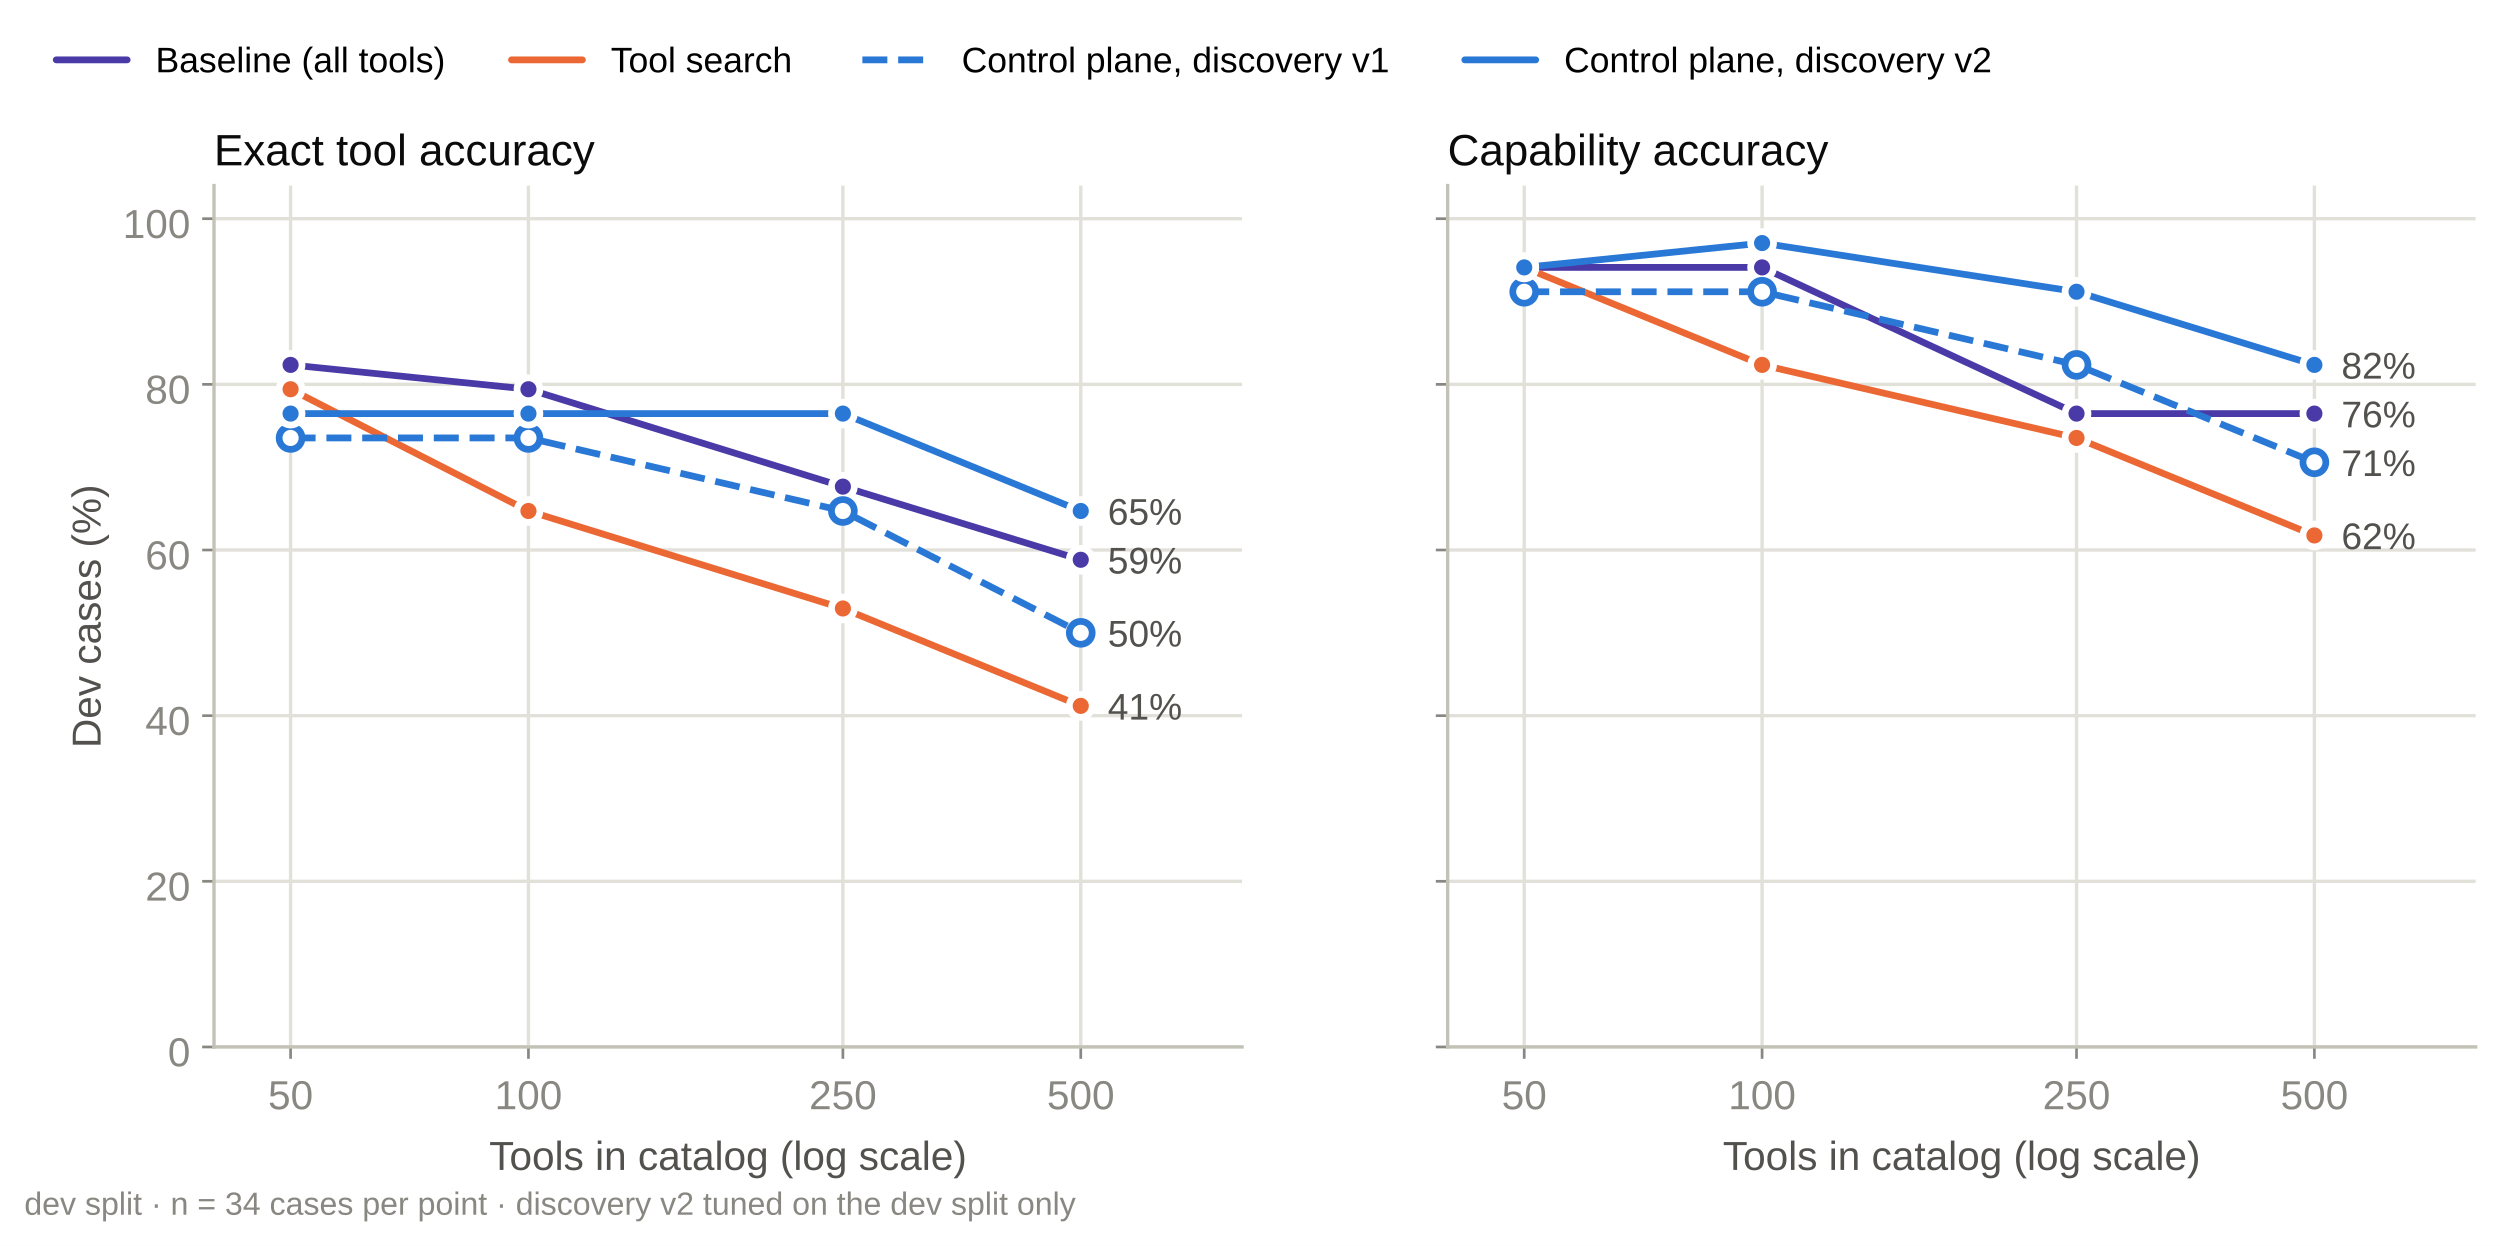
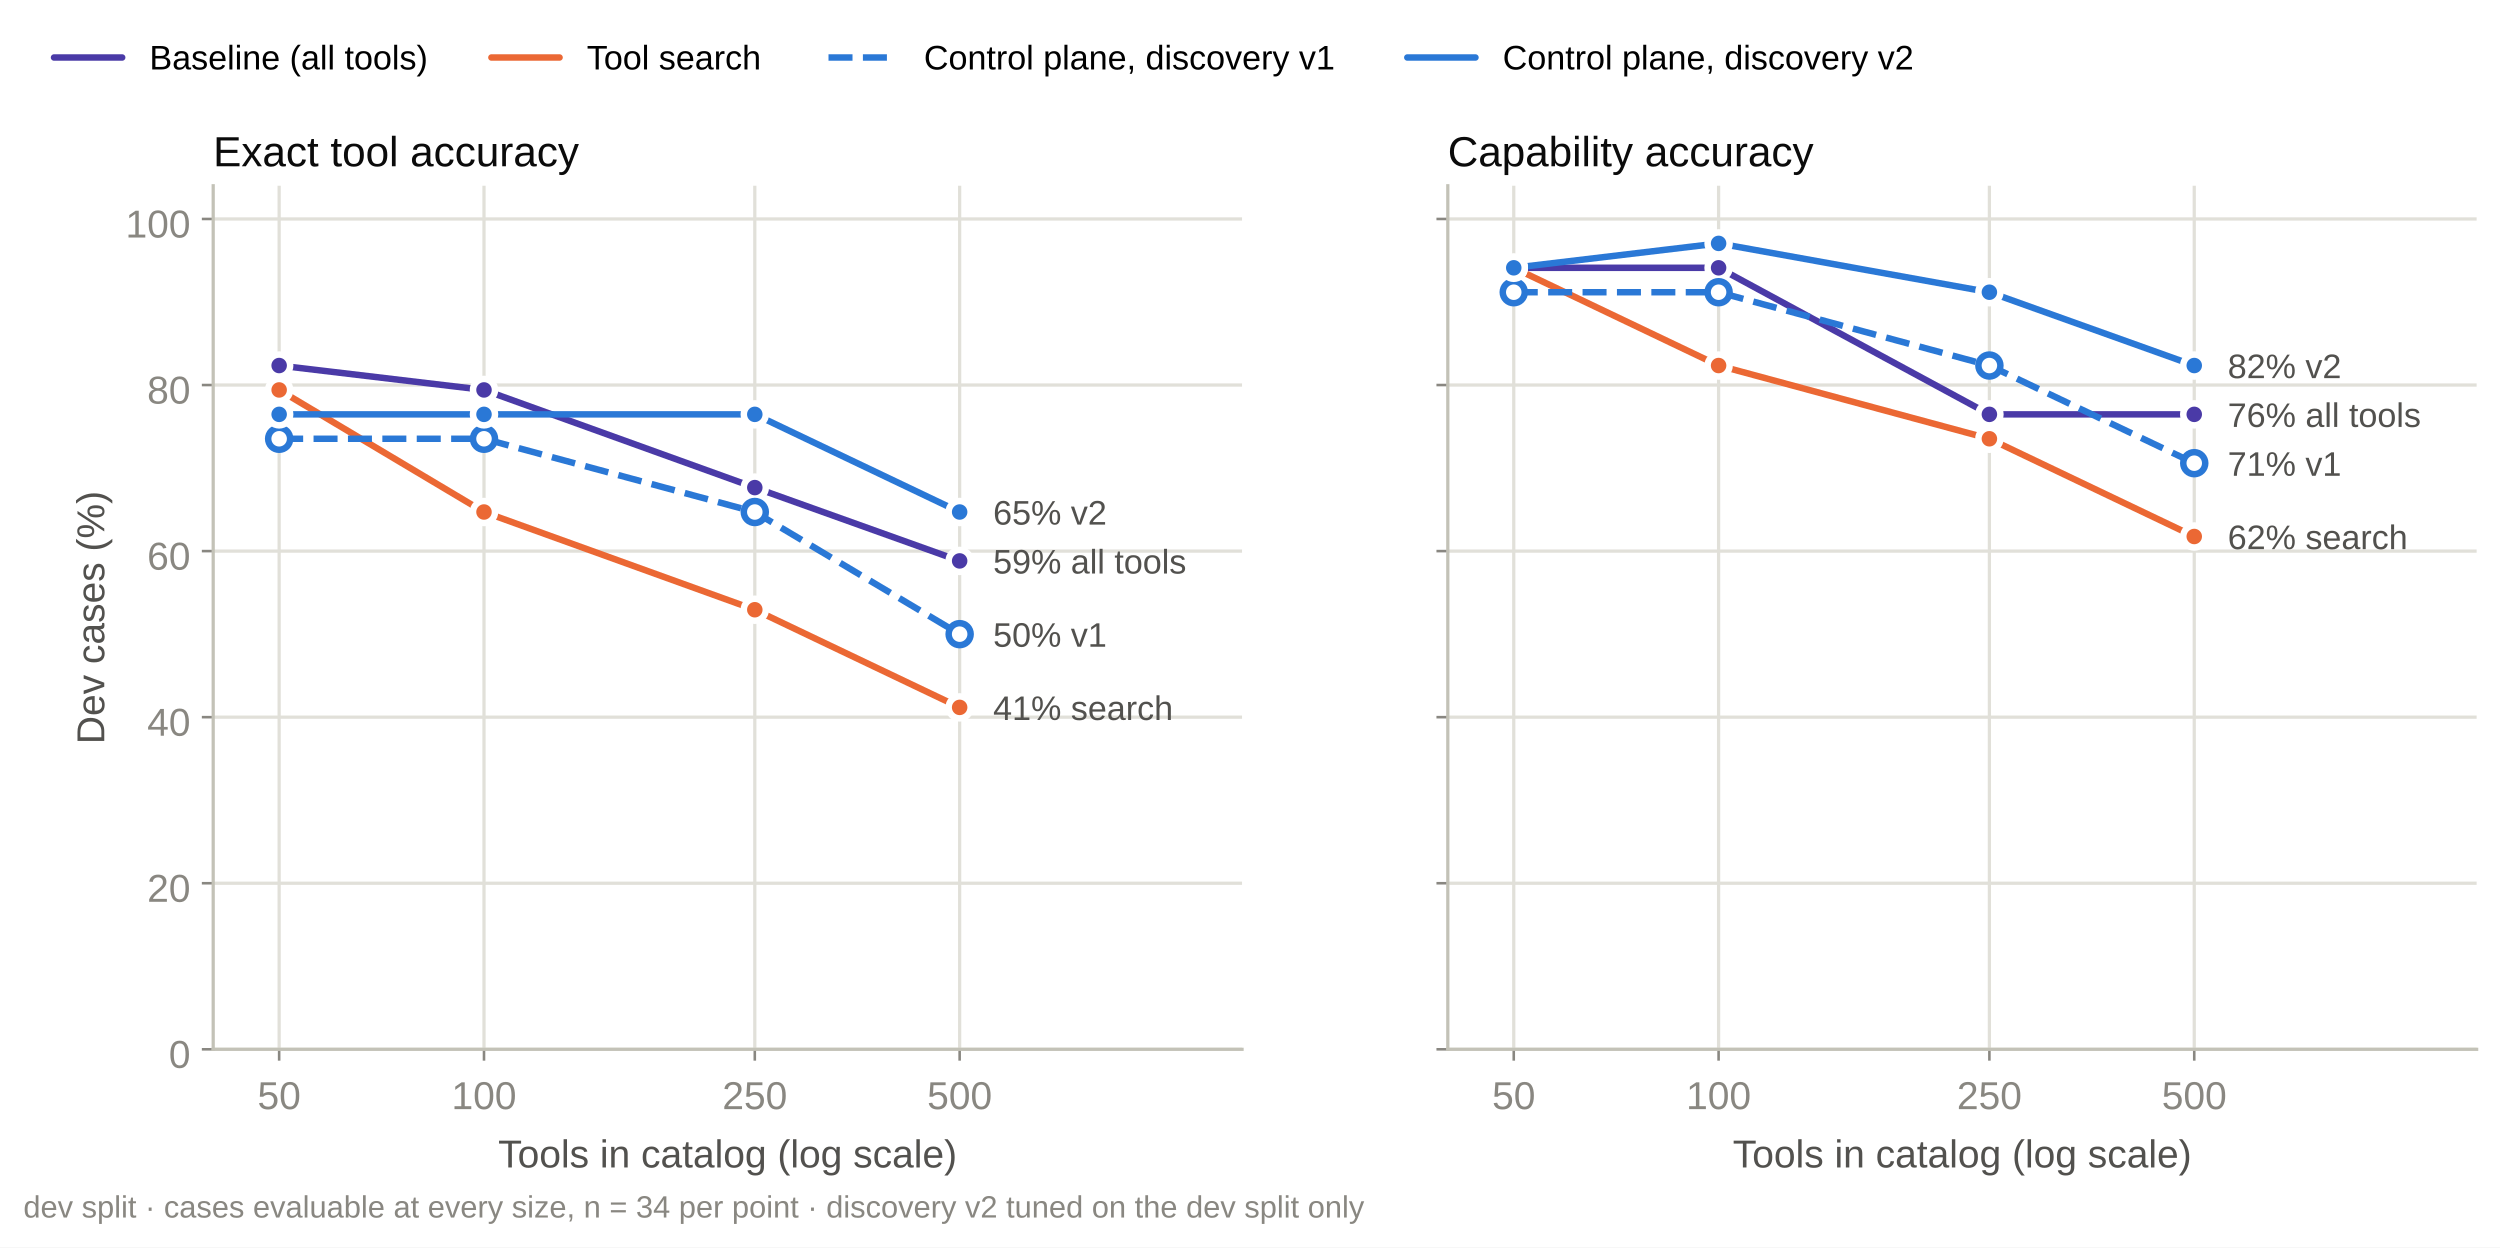
- <svg xmlns="http://www.w3.org/2000/svg" xmlns:xlink="http://www.w3.org/1999/xlink" width="740.16pt" height="368.87pt" viewBox="0 0 740.16 368.87" version="1.1">
+ <svg xmlns="http://www.w3.org/2000/svg" xmlns:xlink="http://www.w3.org/1999/xlink" width="770.4pt" height="384.421pt" viewBox="0 0 770.4 384.421" version="1.1">
  <defs>
    <style type="text/css">*{stroke-linejoin: round; stroke-linecap: butt}</style>
  </defs>
  <g id="figure_1">
    <g id="patch_1">
-       <path d="M 0 368.87  L 740.16 368.87  L 740.16 0  L 0 0  z " style="fill: #ffffff" />
+       <path d="M 0 384.421  L 770.4 384.421  L 770.4 0  L 0 0  z " style="fill: #ffffff" />
    </g>
    <g id="axes_1">
      <g id="patch_2">
-         <path d="M 63.36 309.966  L 367.724 309.966  L 367.724 54.942  L 63.36 54.942  z " style="fill: #ffffff" />
+         <path d="M 65.7 323.358  L 382.745 323.358  L 382.745 57.246  L 65.7 57.246  z " style="fill: #ffffff" />
      </g>
      <g id="matplotlib.axis_1">
        <g id="xtick_1">
          <g id="line2d_1">
-             <path d="M 86.031 309.966  L 86.031 54.942  " clip-path="url(#p781f42d1f7)" style="fill: none; stroke: #e1e0d9; stroke-linecap: square" />
+             <path d="M 86.022 323.358  L 86.022 57.246  " clip-path="url(#p8767cabfa7)" style="fill: none; stroke: #e1e0d9; stroke-linecap: square" />
          </g>
          <g id="line2d_2">
            <defs>
              <path id="m439a22165c" d="M 0 0  L 0 3.5  " style="stroke: #898781; stroke-width: 0.8" />
            </defs>
            <g>
-               <use xlink:href="#m439a22165c" x="86.031" y="309.966" style="fill: #898781; stroke: #898781; stroke-width: 0.8" />
+               <use xlink:href="#m439a22165c" x="86.022" y="323.358" style="fill: #898781; stroke: #898781; stroke-width: 0.8" />
            </g>
          </g>
          <g id="text_1">
-             <text style="font-size: 12px; font-family: 'Helvetica Neue', 'Arial', 'DejaVu Sans'; text-anchor: middle; fill: #898781" x="86.031" y="328.39" transform="rotate(-0 86.03118 328.39)">50</text>
+             <text style="font-size: 12px; font-family: 'Helvetica Neue', 'Arial', 'DejaVu Sans'; text-anchor: middle; fill: #898781" x="86.022" y="341.782" transform="rotate(-0 86.02226 341.782)">50</text>
          </g>
        </g>
        <g id="xtick_2">
          <g id="line2d_3">
-             <path d="M 156.454 309.966  L 156.454 54.942  " clip-path="url(#p781f42d1f7)" style="fill: none; stroke: #e1e0d9; stroke-linecap: square" />
+             <path d="M 149.149 323.358  L 149.149 57.246  " clip-path="url(#p8767cabfa7)" style="fill: none; stroke: #e1e0d9; stroke-linecap: square" />
          </g>
          <g id="line2d_4">
            <g>
-               <use xlink:href="#m439a22165c" x="156.454" y="309.966" style="fill: #898781; stroke: #898781; stroke-width: 0.8" />
+               <use xlink:href="#m439a22165c" x="149.149" y="323.358" style="fill: #898781; stroke: #898781; stroke-width: 0.8" />
            </g>
          </g>
          <g id="text_2">
-             <text style="font-size: 12px; font-family: 'Helvetica Neue', 'Arial', 'DejaVu Sans'; text-anchor: middle; fill: #898781" x="156.454" y="328.39" transform="rotate(-0 156.4543 328.39)">100</text>
+             <text style="font-size: 12px; font-family: 'Helvetica Neue', 'Arial', 'DejaVu Sans'; text-anchor: middle; fill: #898781" x="149.149" y="341.782" transform="rotate(-0 149.1489 341.782)">100</text>
          </g>
        </g>
        <g id="xtick_3">
          <g id="line2d_5">
-             <path d="M 249.549 309.966  L 249.549 54.942  " clip-path="url(#p781f42d1f7)" style="fill: none; stroke: #e1e0d9; stroke-linecap: square" />
+             <path d="M 232.598 323.358  L 232.598 57.246  " clip-path="url(#p8767cabfa7)" style="fill: none; stroke: #e1e0d9; stroke-linecap: square" />
          </g>
          <g id="line2d_6">
            <g>
-               <use xlink:href="#m439a22165c" x="249.549" y="309.966" style="fill: #898781; stroke: #898781; stroke-width: 0.8" />
+               <use xlink:href="#m439a22165c" x="232.598" y="323.358" style="fill: #898781; stroke: #898781; stroke-width: 0.8" />
            </g>
          </g>
          <g id="text_3">
-             <text style="font-size: 12px; font-family: 'Helvetica Neue', 'Arial', 'DejaVu Sans'; text-anchor: middle; fill: #898781" x="249.549" y="328.39" transform="rotate(-0 249.5486 328.39)">250</text>
+             <text style="font-size: 12px; font-family: 'Helvetica Neue', 'Arial', 'DejaVu Sans'; text-anchor: middle; fill: #898781" x="232.598" y="341.782" transform="rotate(-0 232.5979 341.782)">250</text>
          </g>
        </g>
        <g id="xtick_4">
          <g id="line2d_7">
-             <path d="M 319.972 309.966  L 319.972 54.942  " clip-path="url(#p781f42d1f7)" style="fill: none; stroke: #e1e0d9; stroke-linecap: square" />
+             <path d="M 295.725 323.358  L 295.725 57.246  " clip-path="url(#p8767cabfa7)" style="fill: none; stroke: #e1e0d9; stroke-linecap: square" />
          </g>
          <g id="line2d_8">
            <g>
-               <use xlink:href="#m439a22165c" x="319.972" y="309.966" style="fill: #898781; stroke: #898781; stroke-width: 0.8" />
+               <use xlink:href="#m439a22165c" x="295.725" y="323.358" style="fill: #898781; stroke: #898781; stroke-width: 0.8" />
            </g>
          </g>
          <g id="text_4">
-             <text style="font-size: 12px; font-family: 'Helvetica Neue', 'Arial', 'DejaVu Sans'; text-anchor: middle; fill: #898781" x="319.972" y="328.39" transform="rotate(-0 319.9717 328.39)">500</text>
+             <text style="font-size: 12px; font-family: 'Helvetica Neue', 'Arial', 'DejaVu Sans'; text-anchor: middle; fill: #898781" x="295.725" y="341.782" transform="rotate(-0 295.7246 341.782)">500</text>
          </g>
        </g>
        <g id="text_5">
-           <text style="font-size: 12px; font-family: 'Helvetica Neue', 'Arial', 'DejaVu Sans'; text-anchor: middle; fill: #52514e" x="215.542" y="346.37" transform="rotate(-0 215.5418 346.37)">Tools in catalog (log scale)</text>
+           <text style="font-size: 12px; font-family: 'Helvetica Neue', 'Arial', 'DejaVu Sans'; text-anchor: middle; fill: #52514e" x="224.223" y="359.762" transform="rotate(-0 224.2227 359.762)">Tools in catalog (log scale)</text>
        </g>
      </g>
      <g id="matplotlib.axis_2">
        <g id="ytick_1">
          <g id="line2d_9">
-             <path d="M 63.36 309.966  L 367.724 309.966  " clip-path="url(#p781f42d1f7)" style="fill: none; stroke: #e1e0d9; stroke-linecap: square" />
+             <path d="M 65.7 323.358  L 382.745 323.358  " clip-path="url(#p8767cabfa7)" style="fill: none; stroke: #e1e0d9; stroke-linecap: square" />
          </g>
          <g id="line2d_10">
            <defs>
              <path id="m8a0dd7f204" d="M 0 0  L -3.5 0  " style="stroke: #898781; stroke-width: 0.8" />
            </defs>
            <g>
-               <use xlink:href="#m8a0dd7f204" x="63.36" y="309.966" style="fill: #898781; stroke: #898781; stroke-width: 0.8" />
+               <use xlink:href="#m8a0dd7f204" x="65.7" y="323.358" style="fill: #898781; stroke: #898781; stroke-width: 0.8" />
            </g>
          </g>
          <g id="text_6">
-             <text style="font-size: 12px; font-family: 'Helvetica Neue', 'Arial', 'DejaVu Sans'; text-anchor: end; fill: #898781" x="56.36" y="315.678" transform="rotate(-0 56.36 315.678)">0</text>
+             <text style="font-size: 12px; font-family: 'Helvetica Neue', 'Arial', 'DejaVu Sans'; text-anchor: end; fill: #898781" x="58.7" y="329.07" transform="rotate(-0 58.7 329.07)">0</text>
          </g>
        </g>
        <g id="ytick_2">
          <g id="line2d_11">
-             <path d="M 63.36 260.923  L 367.724 260.923  " clip-path="url(#p781f42d1f7)" style="fill: none; stroke: #e1e0d9; stroke-linecap: square" />
+             <path d="M 65.7 272.183  L 382.745 272.183  " clip-path="url(#p8767cabfa7)" style="fill: none; stroke: #e1e0d9; stroke-linecap: square" />
          </g>
          <g id="line2d_12">
            <g>
-               <use xlink:href="#m8a0dd7f204" x="63.36" y="260.923" style="fill: #898781; stroke: #898781; stroke-width: 0.8" />
+               <use xlink:href="#m8a0dd7f204" x="65.7" y="272.183" style="fill: #898781; stroke: #898781; stroke-width: 0.8" />
            </g>
          </g>
          <g id="text_7">
-             <text style="font-size: 12px; font-family: 'Helvetica Neue', 'Arial', 'DejaVu Sans'; text-anchor: end; fill: #898781" x="56.36" y="266.635" transform="rotate(-0 56.36 266.6349)">20</text>
+             <text style="font-size: 12px; font-family: 'Helvetica Neue', 'Arial', 'DejaVu Sans'; text-anchor: end; fill: #898781" x="58.7" y="277.895" transform="rotate(-0 58.7 277.8946)">20</text>
          </g>
        </g>
        <g id="ytick_3">
          <g id="line2d_13">
-             <path d="M 63.36 211.88  L 367.724 211.88  " clip-path="url(#p781f42d1f7)" style="fill: none; stroke: #e1e0d9; stroke-linecap: square" />
+             <path d="M 65.7 221.007  L 382.745 221.007  " clip-path="url(#p8767cabfa7)" style="fill: none; stroke: #e1e0d9; stroke-linecap: square" />
          </g>
          <g id="line2d_14">
            <g>
-               <use xlink:href="#m8a0dd7f204" x="63.36" y="211.88" style="fill: #898781; stroke: #898781; stroke-width: 0.8" />
+               <use xlink:href="#m8a0dd7f204" x="65.7" y="221.007" style="fill: #898781; stroke: #898781; stroke-width: 0.8" />
            </g>
          </g>
          <g id="text_8">
-             <text style="font-size: 12px; font-family: 'Helvetica Neue', 'Arial', 'DejaVu Sans'; text-anchor: end; fill: #898781" x="56.36" y="217.592" transform="rotate(-0 56.36 217.5918)">40</text>
+             <text style="font-size: 12px; font-family: 'Helvetica Neue', 'Arial', 'DejaVu Sans'; text-anchor: end; fill: #898781" x="58.7" y="226.719" transform="rotate(-0 58.7 226.7192)">40</text>
          </g>
        </g>
        <g id="ytick_4">
          <g id="line2d_15">
-             <path d="M 63.36 162.837  L 367.724 162.837  " clip-path="url(#p781f42d1f7)" style="fill: none; stroke: #e1e0d9; stroke-linecap: square" />
+             <path d="M 65.7 169.832  L 382.745 169.832  " clip-path="url(#p8767cabfa7)" style="fill: none; stroke: #e1e0d9; stroke-linecap: square" />
          </g>
          <g id="line2d_16">
            <g>
-               <use xlink:href="#m8a0dd7f204" x="63.36" y="162.837" style="fill: #898781; stroke: #898781; stroke-width: 0.8" />
+               <use xlink:href="#m8a0dd7f204" x="65.7" y="169.832" style="fill: #898781; stroke: #898781; stroke-width: 0.8" />
            </g>
          </g>
          <g id="text_9">
-             <text style="font-size: 12px; font-family: 'Helvetica Neue', 'Arial', 'DejaVu Sans'; text-anchor: end; fill: #898781" x="56.36" y="168.549" transform="rotate(-0 56.36 168.5488)">60</text>
+             <text style="font-size: 12px; font-family: 'Helvetica Neue', 'Arial', 'DejaVu Sans'; text-anchor: end; fill: #898781" x="58.7" y="175.544" transform="rotate(-0 58.7 175.5438)">60</text>
          </g>
        </g>
        <g id="ytick_5">
          <g id="line2d_17">
-             <path d="M 63.36 113.794  L 367.724 113.794  " clip-path="url(#p781f42d1f7)" style="fill: none; stroke: #e1e0d9; stroke-linecap: square" />
+             <path d="M 65.7 118.656  L 382.745 118.656  " clip-path="url(#p8767cabfa7)" style="fill: none; stroke: #e1e0d9; stroke-linecap: square" />
          </g>
          <g id="line2d_18">
            <g>
-               <use xlink:href="#m8a0dd7f204" x="63.36" y="113.794" style="fill: #898781; stroke: #898781; stroke-width: 0.8" />
+               <use xlink:href="#m8a0dd7f204" x="65.7" y="118.656" style="fill: #898781; stroke: #898781; stroke-width: 0.8" />
            </g>
          </g>
          <g id="text_10">
-             <text style="font-size: 12px; font-family: 'Helvetica Neue', 'Arial', 'DejaVu Sans'; text-anchor: end; fill: #898781" x="56.36" y="119.506" transform="rotate(-0 56.36 119.5057)">80</text>
+             <text style="font-size: 12px; font-family: 'Helvetica Neue', 'Arial', 'DejaVu Sans'; text-anchor: end; fill: #898781" x="58.7" y="124.368" transform="rotate(-0 58.7 124.3685)">80</text>
          </g>
        </g>
        <g id="ytick_6">
          <g id="line2d_19">
-             <path d="M 63.36 64.751  L 367.724 64.751  " clip-path="url(#p781f42d1f7)" style="fill: none; stroke: #e1e0d9; stroke-linecap: square" />
+             <path d="M 65.7 67.481  L 382.745 67.481  " clip-path="url(#p8767cabfa7)" style="fill: none; stroke: #e1e0d9; stroke-linecap: square" />
          </g>
          <g id="line2d_20">
            <g>
-               <use xlink:href="#m8a0dd7f204" x="63.36" y="64.751" style="fill: #898781; stroke: #898781; stroke-width: 0.8" />
+               <use xlink:href="#m8a0dd7f204" x="65.7" y="67.481" style="fill: #898781; stroke: #898781; stroke-width: 0.8" />
            </g>
          </g>
          <g id="text_11">
-             <text style="font-size: 12px; font-family: 'Helvetica Neue', 'Arial', 'DejaVu Sans'; text-anchor: end; fill: #898781" x="56.36" y="70.463" transform="rotate(-0 56.36 70.46261)">100</text>
+             <text style="font-size: 12px; font-family: 'Helvetica Neue', 'Arial', 'DejaVu Sans'; text-anchor: end; fill: #898781" x="58.7" y="73.193" transform="rotate(-0 58.7 73.19308)">100</text>
          </g>
        </g>
        <g id="text_12">
-           <text style="font-size: 12px; font-family: 'Helvetica Neue', 'Arial', 'DejaVu Sans'; text-anchor: middle; fill: #52514e" x="29.79" y="182.454" transform="rotate(-90 29.79025 182.454)">Dev cases (%)</text>
+           <text style="font-size: 12px; font-family: 'Helvetica Neue', 'Arial', 'DejaVu Sans'; text-anchor: middle; fill: #52514e" x="32.13" y="190.302" transform="rotate(-90 32.13025 190.302)">Dev cases (%)</text>
        </g>
      </g>
      <g id="patch_3">
-         <path d="M 63.36 309.966  L 63.36 54.942  " style="fill: none; stroke: #c3c2b7; stroke-linejoin: miter; stroke-linecap: square" />
+         <path d="M 65.7 323.358  L 65.7 57.246  " style="fill: none; stroke: #c3c2b7; stroke-linejoin: miter; stroke-linecap: square" />
      </g>
      <g id="patch_4">
-         <path d="M 63.36 309.966  L 367.724 309.966  " style="fill: none; stroke: #c3c2b7; stroke-linejoin: miter; stroke-linecap: square" />
+         <path d="M 65.7 323.358  L 382.745 323.358  " style="fill: none; stroke: #c3c2b7; stroke-linejoin: miter; stroke-linecap: square" />
      </g>
      <g id="line2d_21">
-         <path d="M 86.031 108.031  L 156.454 115.24  L 249.549 144.078  L 319.972 165.73  " clip-path="url(#p781f42d1f7)" style="fill: none; stroke: #4a3aa7; stroke-width: 2; stroke-linecap: round" />
+         <path d="M 86.022 112.643  L 149.149 120.166  L 232.598 150.257  L 295.725 172.851  " clip-path="url(#p8767cabfa7)" style="fill: none; stroke: #4a3aa7; stroke-width: 2; stroke-linecap: round" />
+       </g>
+       <g id="line2d_22">
+         <path d="M 86.022 120.166  L 149.149 157.78  L 232.598 187.897  L 295.725 217.988  " clip-path="url(#p8767cabfa7)" style="fill: none; stroke: #eb6834; stroke-width: 2; stroke-linecap: round" />
+       </g>
+       <g id="line2d_23">
+         <path d="M 86.022 135.212  L 149.149 135.212  L 232.598 157.78  L 295.725 195.42  " clip-path="url(#p8767cabfa7)" style="fill: none; stroke-dasharray: 7.4,3.2; stroke-dashoffset: 0; stroke: #2a78d6; stroke-width: 2" />
+       </g>
+       <g id="line2d_24">
+         <path d="M 86.022 127.689  L 149.149 127.689  L 232.598 127.689  L 295.725 157.78  " clip-path="url(#p8767cabfa7)" style="fill: none; stroke: #2a78d6; stroke-width: 2; stroke-linecap: round" />
      </g>
      <g id="text_13">
-         <text style="font-size: 11px; font-family: 'Helvetica Neue', 'Arial', 'DejaVu Sans'; text-anchor: start; fill: #52514e" x="327.972" y="169.795" transform="rotate(-0 327.9717 169.7948)">59%</text>
-       </g>
-       <g id="line2d_22">
-         <path d="M 86.031 115.24  L 156.454 151.287  L 249.549 180.149  L 319.972 208.986  " clip-path="url(#p781f42d1f7)" style="fill: none; stroke: #eb6834; stroke-width: 2; stroke-linecap: round" />
+         <text style="font-size: 10.5px; font-family: 'Helvetica Neue', 'Arial', 'DejaVu Sans'; text-anchor: start; fill: #52514e" x="306.046" y="176.731" transform="rotate(-0 306.0457 176.7309)">59% all tools</text>
      </g>
      <g id="text_14">
-         <text style="font-size: 11px; font-family: 'Helvetica Neue', 'Arial', 'DejaVu Sans'; text-anchor: start; fill: #52514e" x="327.972" y="213.051" transform="rotate(-0 327.9717 213.0508)">41%</text>
-       </g>
-       <g id="line2d_23">
-         <path d="M 86.031 129.659  L 156.454 129.659  L 249.549 151.287  L 319.972 187.358  " clip-path="url(#p781f42d1f7)" style="fill: none; stroke-dasharray: 7.4,3.2; stroke-dashoffset: 0; stroke: #2a78d6; stroke-width: 2" />
+         <text style="font-size: 10.5px; font-family: 'Helvetica Neue', 'Arial', 'DejaVu Sans'; text-anchor: start; fill: #52514e" x="306.046" y="221.868" transform="rotate(-0 306.0457 221.8676)">41% search</text>
      </g>
      <g id="text_15">
-         <text style="font-size: 11px; font-family: 'Helvetica Neue', 'Arial', 'DejaVu Sans'; text-anchor: start; fill: #52514e" x="327.972" y="191.423" transform="rotate(-0 327.9717 191.4228)">50%</text>
-       </g>
-       <g id="line2d_24">
-         <path d="M 86.031 122.45  L 156.454 122.45  L 249.549 122.45  L 319.972 151.287  " clip-path="url(#p781f42d1f7)" style="fill: none; stroke: #2a78d6; stroke-width: 2; stroke-linecap: round" />
+         <text style="font-size: 10.5px; font-family: 'Helvetica Neue', 'Arial', 'DejaVu Sans'; text-anchor: start; fill: #52514e" x="306.046" y="199.299" transform="rotate(-0 306.0457 199.2993)">50% v1</text>
      </g>
      <g id="text_16">
-         <text style="font-size: 11px; font-family: 'Helvetica Neue', 'Arial', 'DejaVu Sans'; text-anchor: start; fill: #52514e" x="327.972" y="155.352" transform="rotate(-0 327.9717 155.3516)">65%</text>
+         <text style="font-size: 10.5px; font-family: 'Helvetica Neue', 'Arial', 'DejaVu Sans'; text-anchor: start; fill: #52514e" x="306.046" y="161.66" transform="rotate(-0 306.0457 161.6598)">65% v2</text>
      </g>
      <g id="text_17">
-         <text style="font-size: 13px; font-family: 'Helvetica Neue', 'Arial', 'DejaVu Sans'; text-anchor: start; fill: #0b0b0b" x="63.36" y="48.942" transform="rotate(-0 63.36 48.942)">Exact tool accuracy</text>
+         <text style="font-size: 13px; font-family: 'Helvetica Neue', 'Arial', 'DejaVu Sans'; text-anchor: start; fill: #0b0b0b" x="65.7" y="51.246" transform="rotate(-0 65.7 51.246)">Exact tool accuracy</text>
      </g>
      <g id="PathCollection_1">
        <defs>
          <path id="mb85fb0f204" d="M 0 3.391  C 0.899 3.391 1.762 3.034 2.398 2.398  C 3.034 1.762 3.391 0.899 3.391 0  C 3.391 -0.899 3.034 -1.762 2.398 -2.398  C 1.762 -3.034 0.899 -3.391 0 -3.391  C -0.899 -3.391 -1.762 -3.034 -2.398 -2.398  C -3.034 -1.762 -3.391 -0.899 -3.391 0  C -3.391 0.899 -3.034 1.762 -2.398 2.398  C -1.762 3.034 -0.899 3.391 0 3.391  z " style="stroke: #ffffff; stroke-width: 2" />
        </defs>
-         <g clip-path="url(#p781f42d1f7)">
-           <use xlink:href="#mb85fb0f204" x="86.031" y="108.031" style="fill: #4a3aa7; stroke: #ffffff; stroke-width: 2" />
-           <use xlink:href="#mb85fb0f204" x="156.454" y="115.24" style="fill: #4a3aa7; stroke: #ffffff; stroke-width: 2" />
-           <use xlink:href="#mb85fb0f204" x="249.549" y="144.078" style="fill: #4a3aa7; stroke: #ffffff; stroke-width: 2" />
-           <use xlink:href="#mb85fb0f204" x="319.972" y="165.73" style="fill: #4a3aa7; stroke: #ffffff; stroke-width: 2" />
+         <g clip-path="url(#p8767cabfa7)">
+           <use xlink:href="#mb85fb0f204" x="86.022" y="112.643" style="fill: #4a3aa7; stroke: #ffffff; stroke-width: 2" />
+           <use xlink:href="#mb85fb0f204" x="149.149" y="120.166" style="fill: #4a3aa7; stroke: #ffffff; stroke-width: 2" />
+           <use xlink:href="#mb85fb0f204" x="232.598" y="150.257" style="fill: #4a3aa7; stroke: #ffffff; stroke-width: 2" />
+           <use xlink:href="#mb85fb0f204" x="295.725" y="172.851" style="fill: #4a3aa7; stroke: #ffffff; stroke-width: 2" />
        </g>
      </g>
      <g id="PathCollection_2">
        <defs>
          <path id="md89e99ab1e" d="M 0 3.391  C 0.899 3.391 1.762 3.034 2.398 2.398  C 3.034 1.762 3.391 0.899 3.391 0  C 3.391 -0.899 3.034 -1.762 2.398 -2.398  C 1.762 -3.034 0.899 -3.391 0 -3.391  C -0.899 -3.391 -1.762 -3.034 -2.398 -2.398  C -3.034 -1.762 -3.391 -0.899 -3.391 0  C -3.391 0.899 -3.034 1.762 -2.398 2.398  C -1.762 3.034 -0.899 3.391 0 3.391  z " style="stroke: #ffffff; stroke-width: 2" />
        </defs>
-         <g clip-path="url(#p781f42d1f7)">
-           <use xlink:href="#md89e99ab1e" x="86.031" y="115.24" style="fill: #eb6834; stroke: #ffffff; stroke-width: 2" />
-           <use xlink:href="#md89e99ab1e" x="156.454" y="151.287" style="fill: #eb6834; stroke: #ffffff; stroke-width: 2" />
-           <use xlink:href="#md89e99ab1e" x="249.549" y="180.149" style="fill: #eb6834; stroke: #ffffff; stroke-width: 2" />
-           <use xlink:href="#md89e99ab1e" x="319.972" y="208.986" style="fill: #eb6834; stroke: #ffffff; stroke-width: 2" />
+         <g clip-path="url(#p8767cabfa7)">
+           <use xlink:href="#md89e99ab1e" x="86.022" y="120.166" style="fill: #eb6834; stroke: #ffffff; stroke-width: 2" />
+           <use xlink:href="#md89e99ab1e" x="149.149" y="157.78" style="fill: #eb6834; stroke: #ffffff; stroke-width: 2" />
+           <use xlink:href="#md89e99ab1e" x="232.598" y="187.897" style="fill: #eb6834; stroke: #ffffff; stroke-width: 2" />
+           <use xlink:href="#md89e99ab1e" x="295.725" y="217.988" style="fill: #eb6834; stroke: #ffffff; stroke-width: 2" />
        </g>
      </g>
      <g id="PathCollection_3">
        <defs>
          <path id="m4dc64cb713" d="M 0 3.391  C 0.899 3.391 1.762 3.034 2.398 2.398  C 3.034 1.762 3.391 0.899 3.391 0  C 3.391 -0.899 3.034 -1.762 2.398 -2.398  C 1.762 -3.034 0.899 -3.391 0 -3.391  C -0.899 -3.391 -1.762 -3.034 -2.398 -2.398  C -3.034 -1.762 -3.391 -0.899 -3.391 0  C -3.391 0.899 -3.034 1.762 -2.398 2.398  C -1.762 3.034 -0.899 3.391 0 3.391  z " style="stroke: #2a78d6; stroke-width: 2" />
        </defs>
-         <g clip-path="url(#p781f42d1f7)">
-           <use xlink:href="#m4dc64cb713" x="86.031" y="129.659" style="fill: #ffffff; stroke: #2a78d6; stroke-width: 2" />
-           <use xlink:href="#m4dc64cb713" x="156.454" y="129.659" style="fill: #ffffff; stroke: #2a78d6; stroke-width: 2" />
-           <use xlink:href="#m4dc64cb713" x="249.549" y="151.287" style="fill: #ffffff; stroke: #2a78d6; stroke-width: 2" />
-           <use xlink:href="#m4dc64cb713" x="319.972" y="187.358" style="fill: #ffffff; stroke: #2a78d6; stroke-width: 2" />
+         <g clip-path="url(#p8767cabfa7)">
+           <use xlink:href="#m4dc64cb713" x="86.022" y="135.212" style="fill: #ffffff; stroke: #2a78d6; stroke-width: 2" />
+           <use xlink:href="#m4dc64cb713" x="149.149" y="135.212" style="fill: #ffffff; stroke: #2a78d6; stroke-width: 2" />
+           <use xlink:href="#m4dc64cb713" x="232.598" y="157.78" style="fill: #ffffff; stroke: #2a78d6; stroke-width: 2" />
+           <use xlink:href="#m4dc64cb713" x="295.725" y="195.42" style="fill: #ffffff; stroke: #2a78d6; stroke-width: 2" />
        </g>
      </g>
      <g id="PathCollection_4">
        <defs>
          <path id="m13b64e1995" d="M 0 3.391  C 0.899 3.391 1.762 3.034 2.398 2.398  C 3.034 1.762 3.391 0.899 3.391 0  C 3.391 -0.899 3.034 -1.762 2.398 -2.398  C 1.762 -3.034 0.899 -3.391 0 -3.391  C -0.899 -3.391 -1.762 -3.034 -2.398 -2.398  C -3.034 -1.762 -3.391 -0.899 -3.391 0  C -3.391 0.899 -3.034 1.762 -2.398 2.398  C -1.762 3.034 -0.899 3.391 0 3.391  z " style="stroke: #ffffff; stroke-width: 2" />
        </defs>
-         <g clip-path="url(#p781f42d1f7)">
-           <use xlink:href="#m13b64e1995" x="86.031" y="122.45" style="fill: #2a78d6; stroke: #ffffff; stroke-width: 2" />
-           <use xlink:href="#m13b64e1995" x="156.454" y="122.45" style="fill: #2a78d6; stroke: #ffffff; stroke-width: 2" />
-           <use xlink:href="#m13b64e1995" x="249.549" y="122.45" style="fill: #2a78d6; stroke: #ffffff; stroke-width: 2" />
-           <use xlink:href="#m13b64e1995" x="319.972" y="151.287" style="fill: #2a78d6; stroke: #ffffff; stroke-width: 2" />
+         <g clip-path="url(#p8767cabfa7)">
+           <use xlink:href="#m13b64e1995" x="86.022" y="127.689" style="fill: #2a78d6; stroke: #ffffff; stroke-width: 2" />
+           <use xlink:href="#m13b64e1995" x="149.149" y="127.689" style="fill: #2a78d6; stroke: #ffffff; stroke-width: 2" />
+           <use xlink:href="#m13b64e1995" x="232.598" y="127.689" style="fill: #2a78d6; stroke: #ffffff; stroke-width: 2" />
+           <use xlink:href="#m13b64e1995" x="295.725" y="157.78" style="fill: #2a78d6; stroke: #ffffff; stroke-width: 2" />
        </g>
      </g>
    </g>
    <g id="axes_2">
      <g id="patch_5">
-         <path d="M 428.596 309.966  L 732.96 309.966  L 732.96 54.942  L 428.596 54.942  z " style="fill: #ffffff" />
+         <path d="M 446.155 323.358  L 763.2 323.358  L 763.2 57.246  L 446.155 57.246  z " style="fill: #ffffff" />
      </g>
      <g id="matplotlib.axis_3">
        <g id="xtick_5">
          <g id="line2d_25">
-             <path d="M 451.268 309.966  L 451.268 54.942  " clip-path="url(#p17a555ca0b)" style="fill: none; stroke: #e1e0d9; stroke-linecap: square" />
+             <path d="M 466.477 323.358  L 466.477 57.246  " clip-path="url(#pa621aec64c)" style="fill: none; stroke: #e1e0d9; stroke-linecap: square" />
          </g>
          <g id="line2d_26">
            <g>
-               <use xlink:href="#m439a22165c" x="451.268" y="309.966" style="fill: #898781; stroke: #898781; stroke-width: 0.8" />
+               <use xlink:href="#m439a22165c" x="466.477" y="323.358" style="fill: #898781; stroke: #898781; stroke-width: 0.8" />
            </g>
          </g>
          <g id="text_18">
-             <text style="font-size: 12px; font-family: 'Helvetica Neue', 'Arial', 'DejaVu Sans'; text-anchor: middle; fill: #898781" x="451.268" y="328.39" transform="rotate(-0 451.2675 328.39)">50</text>
+             <text style="font-size: 12px; font-family: 'Helvetica Neue', 'Arial', 'DejaVu Sans'; text-anchor: middle; fill: #898781" x="466.477" y="341.782" transform="rotate(-0 466.4768 341.782)">50</text>
          </g>
        </g>
        <g id="xtick_6">
          <g id="line2d_27">
-             <path d="M 521.691 309.966  L 521.691 54.942  " clip-path="url(#p17a555ca0b)" style="fill: none; stroke: #e1e0d9; stroke-linecap: square" />
+             <path d="M 529.603 323.358  L 529.603 57.246  " clip-path="url(#pa621aec64c)" style="fill: none; stroke: #e1e0d9; stroke-linecap: square" />
          </g>
          <g id="line2d_28">
            <g>
-               <use xlink:href="#m439a22165c" x="521.691" y="309.966" style="fill: #898781; stroke: #898781; stroke-width: 0.8" />
+               <use xlink:href="#m439a22165c" x="529.603" y="323.358" style="fill: #898781; stroke: #898781; stroke-width: 0.8" />
            </g>
          </g>
          <g id="text_19">
-             <text style="font-size: 12px; font-family: 'Helvetica Neue', 'Arial', 'DejaVu Sans'; text-anchor: middle; fill: #898781" x="521.691" y="328.39" transform="rotate(-0 521.6907 328.39)">100</text>
+             <text style="font-size: 12px; font-family: 'Helvetica Neue', 'Arial', 'DejaVu Sans'; text-anchor: middle; fill: #898781" x="529.603" y="341.782" transform="rotate(-0 529.6035 341.782)">100</text>
          </g>
        </g>
        <g id="xtick_7">
          <g id="line2d_29">
-             <path d="M 614.785 309.966  L 614.785 54.942  " clip-path="url(#p17a555ca0b)" style="fill: none; stroke: #e1e0d9; stroke-linecap: square" />
+             <path d="M 613.052 323.358  L 613.052 57.246  " clip-path="url(#pa621aec64c)" style="fill: none; stroke: #e1e0d9; stroke-linecap: square" />
          </g>
          <g id="line2d_30">
            <g>
-               <use xlink:href="#m439a22165c" x="614.785" y="309.966" style="fill: #898781; stroke: #898781; stroke-width: 0.8" />
+               <use xlink:href="#m439a22165c" x="613.052" y="323.358" style="fill: #898781; stroke: #898781; stroke-width: 0.8" />
            </g>
          </g>
          <g id="text_20">
-             <text style="font-size: 12px; font-family: 'Helvetica Neue', 'Arial', 'DejaVu Sans'; text-anchor: middle; fill: #898781" x="614.785" y="328.39" transform="rotate(-0 614.7849 328.39)">250</text>
+             <text style="font-size: 12px; font-family: 'Helvetica Neue', 'Arial', 'DejaVu Sans'; text-anchor: middle; fill: #898781" x="613.052" y="341.782" transform="rotate(-0 613.0524 341.782)">250</text>
          </g>
        </g>
        <g id="xtick_8">
          <g id="line2d_31">
-             <path d="M 685.208 309.966  L 685.208 54.942  " clip-path="url(#p17a555ca0b)" style="fill: none; stroke: #e1e0d9; stroke-linecap: square" />
+             <path d="M 676.179 323.358  L 676.179 57.246  " clip-path="url(#pa621aec64c)" style="fill: none; stroke: #e1e0d9; stroke-linecap: square" />
          </g>
          <g id="line2d_32">
            <g>
-               <use xlink:href="#m439a22165c" x="685.208" y="309.966" style="fill: #898781; stroke: #898781; stroke-width: 0.8" />
+               <use xlink:href="#m439a22165c" x="676.179" y="323.358" style="fill: #898781; stroke: #898781; stroke-width: 0.8" />
            </g>
          </g>
          <g id="text_21">
-             <text style="font-size: 12px; font-family: 'Helvetica Neue', 'Arial', 'DejaVu Sans'; text-anchor: middle; fill: #898781" x="685.208" y="328.39" transform="rotate(-0 685.2081 328.39)">500</text>
+             <text style="font-size: 12px; font-family: 'Helvetica Neue', 'Arial', 'DejaVu Sans'; text-anchor: middle; fill: #898781" x="676.179" y="341.782" transform="rotate(-0 676.1791 341.782)">500</text>
          </g>
        </g>
        <g id="text_22">
-           <text style="font-size: 12px; font-family: 'Helvetica Neue', 'Arial', 'DejaVu Sans'; text-anchor: middle; fill: #52514e" x="580.778" y="346.37" transform="rotate(-0 580.7782 346.37)">Tools in catalog (log scale)</text>
+           <text style="font-size: 12px; font-family: 'Helvetica Neue', 'Arial', 'DejaVu Sans'; text-anchor: middle; fill: #52514e" x="604.677" y="359.762" transform="rotate(-0 604.6773 359.762)">Tools in catalog (log scale)</text>
        </g>
      </g>
      <g id="matplotlib.axis_4">
        <g id="ytick_7">
          <g id="line2d_33">
-             <path d="M 428.596 309.966  L 732.96 309.966  " clip-path="url(#p17a555ca0b)" style="fill: none; stroke: #e1e0d9; stroke-linecap: square" />
+             <path d="M 446.155 323.358  L 763.2 323.358  " clip-path="url(#pa621aec64c)" style="fill: none; stroke: #e1e0d9; stroke-linecap: square" />
          </g>
          <g id="line2d_34">
            <g>
-               <use xlink:href="#m8a0dd7f204" x="428.596" y="309.966" style="fill: #898781; stroke: #898781; stroke-width: 0.8" />
+               <use xlink:href="#m8a0dd7f204" x="446.155" y="323.358" style="fill: #898781; stroke: #898781; stroke-width: 0.8" />
            </g>
          </g>
        </g>
        <g id="ytick_8">
          <g id="line2d_35">
-             <path d="M 428.596 260.923  L 732.96 260.923  " clip-path="url(#p17a555ca0b)" style="fill: none; stroke: #e1e0d9; stroke-linecap: square" />
+             <path d="M 446.155 272.183  L 763.2 272.183  " clip-path="url(#pa621aec64c)" style="fill: none; stroke: #e1e0d9; stroke-linecap: square" />
          </g>
          <g id="line2d_36">
            <g>
-               <use xlink:href="#m8a0dd7f204" x="428.596" y="260.923" style="fill: #898781; stroke: #898781; stroke-width: 0.8" />
+               <use xlink:href="#m8a0dd7f204" x="446.155" y="272.183" style="fill: #898781; stroke: #898781; stroke-width: 0.8" />
            </g>
          </g>
        </g>
        <g id="ytick_9">
          <g id="line2d_37">
-             <path d="M 428.596 211.88  L 732.96 211.88  " clip-path="url(#p17a555ca0b)" style="fill: none; stroke: #e1e0d9; stroke-linecap: square" />
+             <path d="M 446.155 221.007  L 763.2 221.007  " clip-path="url(#pa621aec64c)" style="fill: none; stroke: #e1e0d9; stroke-linecap: square" />
          </g>
          <g id="line2d_38">
            <g>
-               <use xlink:href="#m8a0dd7f204" x="428.596" y="211.88" style="fill: #898781; stroke: #898781; stroke-width: 0.8" />
+               <use xlink:href="#m8a0dd7f204" x="446.155" y="221.007" style="fill: #898781; stroke: #898781; stroke-width: 0.8" />
            </g>
          </g>
        </g>
        <g id="ytick_10">
          <g id="line2d_39">
-             <path d="M 428.596 162.837  L 732.96 162.837  " clip-path="url(#p17a555ca0b)" style="fill: none; stroke: #e1e0d9; stroke-linecap: square" />
+             <path d="M 446.155 169.832  L 763.2 169.832  " clip-path="url(#pa621aec64c)" style="fill: none; stroke: #e1e0d9; stroke-linecap: square" />
          </g>
          <g id="line2d_40">
            <g>
-               <use xlink:href="#m8a0dd7f204" x="428.596" y="162.837" style="fill: #898781; stroke: #898781; stroke-width: 0.8" />
+               <use xlink:href="#m8a0dd7f204" x="446.155" y="169.832" style="fill: #898781; stroke: #898781; stroke-width: 0.8" />
            </g>
          </g>
        </g>
        <g id="ytick_11">
          <g id="line2d_41">
-             <path d="M 428.596 113.794  L 732.96 113.794  " clip-path="url(#p17a555ca0b)" style="fill: none; stroke: #e1e0d9; stroke-linecap: square" />
+             <path d="M 446.155 118.656  L 763.2 118.656  " clip-path="url(#pa621aec64c)" style="fill: none; stroke: #e1e0d9; stroke-linecap: square" />
          </g>
          <g id="line2d_42">
            <g>
-               <use xlink:href="#m8a0dd7f204" x="428.596" y="113.794" style="fill: #898781; stroke: #898781; stroke-width: 0.8" />
+               <use xlink:href="#m8a0dd7f204" x="446.155" y="118.656" style="fill: #898781; stroke: #898781; stroke-width: 0.8" />
            </g>
          </g>
        </g>
        <g id="ytick_12">
          <g id="line2d_43">
-             <path d="M 428.596 64.751  L 732.96 64.751  " clip-path="url(#p17a555ca0b)" style="fill: none; stroke: #e1e0d9; stroke-linecap: square" />
+             <path d="M 446.155 67.481  L 763.2 67.481  " clip-path="url(#pa621aec64c)" style="fill: none; stroke: #e1e0d9; stroke-linecap: square" />
          </g>
          <g id="line2d_44">
            <g>
-               <use xlink:href="#m8a0dd7f204" x="428.596" y="64.751" style="fill: #898781; stroke: #898781; stroke-width: 0.8" />
+               <use xlink:href="#m8a0dd7f204" x="446.155" y="67.481" style="fill: #898781; stroke: #898781; stroke-width: 0.8" />
            </g>
          </g>
        </g>
      </g>
      <g id="patch_6">
-         <path d="M 428.596 309.966  L 428.596 54.942  " style="fill: none; stroke: #c3c2b7; stroke-linejoin: miter; stroke-linecap: square" />
+         <path d="M 446.155 323.358  L 446.155 57.246  " style="fill: none; stroke: #c3c2b7; stroke-linejoin: miter; stroke-linecap: square" />
      </g>
      <g id="patch_7">
-         <path d="M 428.596 309.966  L 732.96 309.966  " style="fill: none; stroke: #c3c2b7; stroke-linejoin: miter; stroke-linecap: square" />
+         <path d="M 446.155 323.358  L 763.2 323.358  " style="fill: none; stroke: #c3c2b7; stroke-linejoin: miter; stroke-linecap: square" />
      </g>
      <g id="line2d_45">
-         <path d="M 451.268 79.169  L 521.691 79.169  L 614.785 122.45  L 685.208 122.45  " clip-path="url(#p17a555ca0b)" style="fill: none; stroke: #4a3aa7; stroke-width: 2; stroke-linecap: round" />
+         <path d="M 466.477 82.527  L 529.603 82.527  L 613.052 127.689  L 676.179 127.689  " clip-path="url(#pa621aec64c)" style="fill: none; stroke: #4a3aa7; stroke-width: 2; stroke-linecap: round" />
+       </g>
+       <g id="line2d_46">
+         <path d="M 466.477 82.527  L 529.603 112.643  L 613.052 135.212  L 676.179 165.328  " clip-path="url(#pa621aec64c)" style="fill: none; stroke: #eb6834; stroke-width: 2; stroke-linecap: round" />
+       </g>
+       <g id="line2d_47">
+         <path d="M 466.477 90.049  L 529.603 90.049  L 613.052 112.643  L 676.179 142.734  " clip-path="url(#pa621aec64c)" style="fill: none; stroke-dasharray: 7.4,3.2; stroke-dashoffset: 0; stroke: #2a78d6; stroke-width: 2" />
+       </g>
+       <g id="line2d_48">
+         <path d="M 466.477 82.527  L 529.603 75.004  L 613.052 90.049  L 676.179 112.643  " clip-path="url(#pa621aec64c)" style="fill: none; stroke: #2a78d6; stroke-width: 2; stroke-linecap: round" />
      </g>
      <g id="text_23">
-         <text style="font-size: 11px; font-family: 'Helvetica Neue', 'Arial', 'DejaVu Sans'; text-anchor: start; fill: #52514e" x="693.208" y="126.514" transform="rotate(-0 693.2081 126.5143)">76%</text>
-       </g>
-       <g id="line2d_46">
-         <path d="M 451.268 79.169  L 521.691 108.031  L 614.785 129.659  L 685.208 158.521  " clip-path="url(#p17a555ca0b)" style="fill: none; stroke: #eb6834; stroke-width: 2; stroke-linecap: round" />
+         <text style="font-size: 10.5px; font-family: 'Helvetica Neue', 'Arial', 'DejaVu Sans'; text-anchor: start; fill: #52514e" x="686.5" y="131.569" transform="rotate(-0 686.5003 131.5687)">76% all tools</text>
      </g>
      <g id="text_24">
-         <text style="font-size: 11px; font-family: 'Helvetica Neue', 'Arial', 'DejaVu Sans'; text-anchor: start; fill: #52514e" x="693.208" y="162.585" transform="rotate(-0 693.2081 162.5855)">62%</text>
-       </g>
-       <g id="line2d_47">
-         <path d="M 451.268 86.379  L 521.691 86.379  L 614.785 108.031  L 685.208 136.868  " clip-path="url(#p17a555ca0b)" style="fill: none; stroke-dasharray: 7.4,3.2; stroke-dashoffset: 0; stroke: #2a78d6; stroke-width: 2" />
+         <text style="font-size: 10.5px; font-family: 'Helvetica Neue', 'Arial', 'DejaVu Sans'; text-anchor: start; fill: #52514e" x="686.5" y="169.208" transform="rotate(-0 686.5003 169.2082)">62% search</text>
      </g>
      <g id="text_25">
-         <text style="font-size: 11px; font-family: 'Helvetica Neue', 'Arial', 'DejaVu Sans'; text-anchor: start; fill: #52514e" x="693.208" y="140.933" transform="rotate(-0 693.2081 140.933)">71%</text>
-       </g>
-       <g id="line2d_48">
-         <path d="M 451.268 79.169  L 521.691 71.96  L 614.785 86.379  L 685.208 108.031  " clip-path="url(#p17a555ca0b)" style="fill: none; stroke: #2a78d6; stroke-width: 2; stroke-linecap: round" />
+         <text style="font-size: 10.5px; font-family: 'Helvetica Neue', 'Arial', 'DejaVu Sans'; text-anchor: start; fill: #52514e" x="686.5" y="146.614" transform="rotate(-0 686.5003 146.6142)">71% v1</text>
      </g>
      <g id="text_26">
-         <text style="font-size: 11px; font-family: 'Helvetica Neue', 'Arial', 'DejaVu Sans'; text-anchor: start; fill: #52514e" x="693.208" y="112.096" transform="rotate(-0 693.2081 112.0956)">82%</text>
+         <text style="font-size: 10.5px; font-family: 'Helvetica Neue', 'Arial', 'DejaVu Sans'; text-anchor: start; fill: #52514e" x="686.5" y="116.523" transform="rotate(-0 686.5003 116.5231)">82% v2</text>
      </g>
      <g id="text_27">
-         <text style="font-size: 13px; font-family: 'Helvetica Neue', 'Arial', 'DejaVu Sans'; text-anchor: start; fill: #0b0b0b" x="428.596" y="48.942" transform="rotate(-0 428.5964 48.942)">Capability accuracy</text>
+         <text style="font-size: 13px; font-family: 'Helvetica Neue', 'Arial', 'DejaVu Sans'; text-anchor: start; fill: #0b0b0b" x="446.155" y="51.246" transform="rotate(-0 446.1545 51.246)">Capability accuracy</text>
      </g>
      <g id="PathCollection_5">
-         <g clip-path="url(#p17a555ca0b)">
-           <use xlink:href="#mb85fb0f204" x="451.268" y="79.169" style="fill: #4a3aa7; stroke: #ffffff; stroke-width: 2" />
-           <use xlink:href="#mb85fb0f204" x="521.691" y="79.169" style="fill: #4a3aa7; stroke: #ffffff; stroke-width: 2" />
-           <use xlink:href="#mb85fb0f204" x="614.785" y="122.45" style="fill: #4a3aa7; stroke: #ffffff; stroke-width: 2" />
-           <use xlink:href="#mb85fb0f204" x="685.208" y="122.45" style="fill: #4a3aa7; stroke: #ffffff; stroke-width: 2" />
+         <g clip-path="url(#pa621aec64c)">
+           <use xlink:href="#mb85fb0f204" x="466.477" y="82.527" style="fill: #4a3aa7; stroke: #ffffff; stroke-width: 2" />
+           <use xlink:href="#mb85fb0f204" x="529.603" y="82.527" style="fill: #4a3aa7; stroke: #ffffff; stroke-width: 2" />
+           <use xlink:href="#mb85fb0f204" x="613.052" y="127.689" style="fill: #4a3aa7; stroke: #ffffff; stroke-width: 2" />
+           <use xlink:href="#mb85fb0f204" x="676.179" y="127.689" style="fill: #4a3aa7; stroke: #ffffff; stroke-width: 2" />
        </g>
      </g>
      <g id="PathCollection_6">
-         <g clip-path="url(#p17a555ca0b)">
-           <use xlink:href="#md89e99ab1e" x="451.268" y="79.169" style="fill: #eb6834; stroke: #ffffff; stroke-width: 2" />
-           <use xlink:href="#md89e99ab1e" x="521.691" y="108.031" style="fill: #eb6834; stroke: #ffffff; stroke-width: 2" />
-           <use xlink:href="#md89e99ab1e" x="614.785" y="129.659" style="fill: #eb6834; stroke: #ffffff; stroke-width: 2" />
-           <use xlink:href="#md89e99ab1e" x="685.208" y="158.521" style="fill: #eb6834; stroke: #ffffff; stroke-width: 2" />
+         <g clip-path="url(#pa621aec64c)">
+           <use xlink:href="#md89e99ab1e" x="466.477" y="82.527" style="fill: #eb6834; stroke: #ffffff; stroke-width: 2" />
+           <use xlink:href="#md89e99ab1e" x="529.603" y="112.643" style="fill: #eb6834; stroke: #ffffff; stroke-width: 2" />
+           <use xlink:href="#md89e99ab1e" x="613.052" y="135.212" style="fill: #eb6834; stroke: #ffffff; stroke-width: 2" />
+           <use xlink:href="#md89e99ab1e" x="676.179" y="165.328" style="fill: #eb6834; stroke: #ffffff; stroke-width: 2" />
        </g>
      </g>
      <g id="PathCollection_7">
-         <g clip-path="url(#p17a555ca0b)">
-           <use xlink:href="#m4dc64cb713" x="451.268" y="86.379" style="fill: #ffffff; stroke: #2a78d6; stroke-width: 2" />
-           <use xlink:href="#m4dc64cb713" x="521.691" y="86.379" style="fill: #ffffff; stroke: #2a78d6; stroke-width: 2" />
-           <use xlink:href="#m4dc64cb713" x="614.785" y="108.031" style="fill: #ffffff; stroke: #2a78d6; stroke-width: 2" />
-           <use xlink:href="#m4dc64cb713" x="685.208" y="136.868" style="fill: #ffffff; stroke: #2a78d6; stroke-width: 2" />
+         <g clip-path="url(#pa621aec64c)">
+           <use xlink:href="#m4dc64cb713" x="466.477" y="90.049" style="fill: #ffffff; stroke: #2a78d6; stroke-width: 2" />
+           <use xlink:href="#m4dc64cb713" x="529.603" y="90.049" style="fill: #ffffff; stroke: #2a78d6; stroke-width: 2" />
+           <use xlink:href="#m4dc64cb713" x="613.052" y="112.643" style="fill: #ffffff; stroke: #2a78d6; stroke-width: 2" />
+           <use xlink:href="#m4dc64cb713" x="676.179" y="142.734" style="fill: #ffffff; stroke: #2a78d6; stroke-width: 2" />
        </g>
      </g>
      <g id="PathCollection_8">
-         <g clip-path="url(#p17a555ca0b)">
-           <use xlink:href="#m13b64e1995" x="451.268" y="79.169" style="fill: #2a78d6; stroke: #ffffff; stroke-width: 2" />
-           <use xlink:href="#m13b64e1995" x="521.691" y="71.96" style="fill: #2a78d6; stroke: #ffffff; stroke-width: 2" />
-           <use xlink:href="#m13b64e1995" x="614.785" y="86.379" style="fill: #2a78d6; stroke: #ffffff; stroke-width: 2" />
-           <use xlink:href="#m13b64e1995" x="685.208" y="108.031" style="fill: #2a78d6; stroke: #ffffff; stroke-width: 2" />
+         <g clip-path="url(#pa621aec64c)">
+           <use xlink:href="#m13b64e1995" x="466.477" y="82.527" style="fill: #2a78d6; stroke: #ffffff; stroke-width: 2" />
+           <use xlink:href="#m13b64e1995" x="529.603" y="75.004" style="fill: #2a78d6; stroke: #ffffff; stroke-width: 2" />
+           <use xlink:href="#m13b64e1995" x="613.052" y="90.049" style="fill: #2a78d6; stroke: #ffffff; stroke-width: 2" />
+           <use xlink:href="#m13b64e1995" x="676.179" y="112.643" style="fill: #2a78d6; stroke: #ffffff; stroke-width: 2" />
        </g>
      </g>
    </g>
    <g id="text_28">
-       <text style="font-size: 9.5px; font-family: 'Helvetica Neue', 'Arial', 'DejaVu Sans'; text-anchor: start; fill: #898781" x="7.2" y="359.646" transform="rotate(-0 7.2 359.646)">dev split · n = 34 cases per point · discovery v2 tuned on the dev split only</text>
+       <text style="font-size: 9.5px; font-family: 'Helvetica Neue', 'Arial', 'DejaVu Sans'; text-anchor: start; fill: #898781" x="7.2" y="375.198" transform="rotate(-0 7.2 375.198)">dev split · cases evaluable at every size, n = 34 per point · discovery v2 tuned on the dev split only</text>
    </g>
    <g id="legend_1">
      <g id="line2d_49">
        <path d="M 16.65 17.721  L 27.15 17.721  L 37.65 17.721  " style="fill: none; stroke: #4a3aa7; stroke-width: 2; stroke-linecap: round" />
      </g>
      <g id="text_29">
        <text style="font-size: 10.5px; font-family: 'Helvetica Neue', 'Arial', 'DejaVu Sans'; text-anchor: start" x="46.05" y="21.396" transform="rotate(-0 46.05 21.396)">Baseline (all tools)</text>
      </g>
      <g id="line2d_50">
        <path d="M 151.432 17.721  L 161.932 17.721  L 172.432 17.721  " style="fill: none; stroke: #eb6834; stroke-width: 2; stroke-linecap: round" />
      </g>
      <g id="text_30">
        <text style="font-size: 10.5px; font-family: 'Helvetica Neue', 'Arial', 'DejaVu Sans'; text-anchor: start" x="180.832" y="21.396" transform="rotate(-0 180.8323 21.396)">Tool search</text>
      </g>
      <g id="line2d_51">
        <path d="M 255.312 17.721  L 265.812 17.721  L 276.312 17.721  " style="fill: none; stroke-dasharray: 7.4,3.2; stroke-dashoffset: 0; stroke: #2a78d6; stroke-width: 2" />
      </g>
      <g id="text_31">
        <text style="font-size: 10.5px; font-family: 'Helvetica Neue', 'Arial', 'DejaVu Sans'; text-anchor: start" x="284.712" y="21.396" transform="rotate(-0 284.7117 21.396)">Control plane, discovery v1</text>
      </g>
      <g id="line2d_52">
        <path d="M 433.676 17.721  L 444.176 17.721  L 454.676 17.721  " style="fill: none; stroke: #2a78d6; stroke-width: 2; stroke-linecap: round" />
      </g>
      <g id="text_32">
        <text style="font-size: 10.5px; font-family: 'Helvetica Neue', 'Arial', 'DejaVu Sans'; text-anchor: start" x="463.076" y="21.396" transform="rotate(-0 463.0755 21.396)">Control plane, discovery v2</text>
      </g>
    </g>
  </g>
  <defs>
-     <clipPath id="p781f42d1f7">
-       <rect x="63.36" y="54.942" width="304.364" height="255.024" />
+     <clipPath id="p8767cabfa7">
+       <rect x="65.7" y="57.246" width="317.045" height="266.112" />
    </clipPath>
-     <clipPath id="p17a555ca0b">
-       <rect x="428.596" y="54.942" width="304.364" height="255.024" />
+     <clipPath id="pa621aec64c">
+       <rect x="446.155" y="57.246" width="317.045" height="266.112" />
    </clipPath>
  </defs>
</svg>
